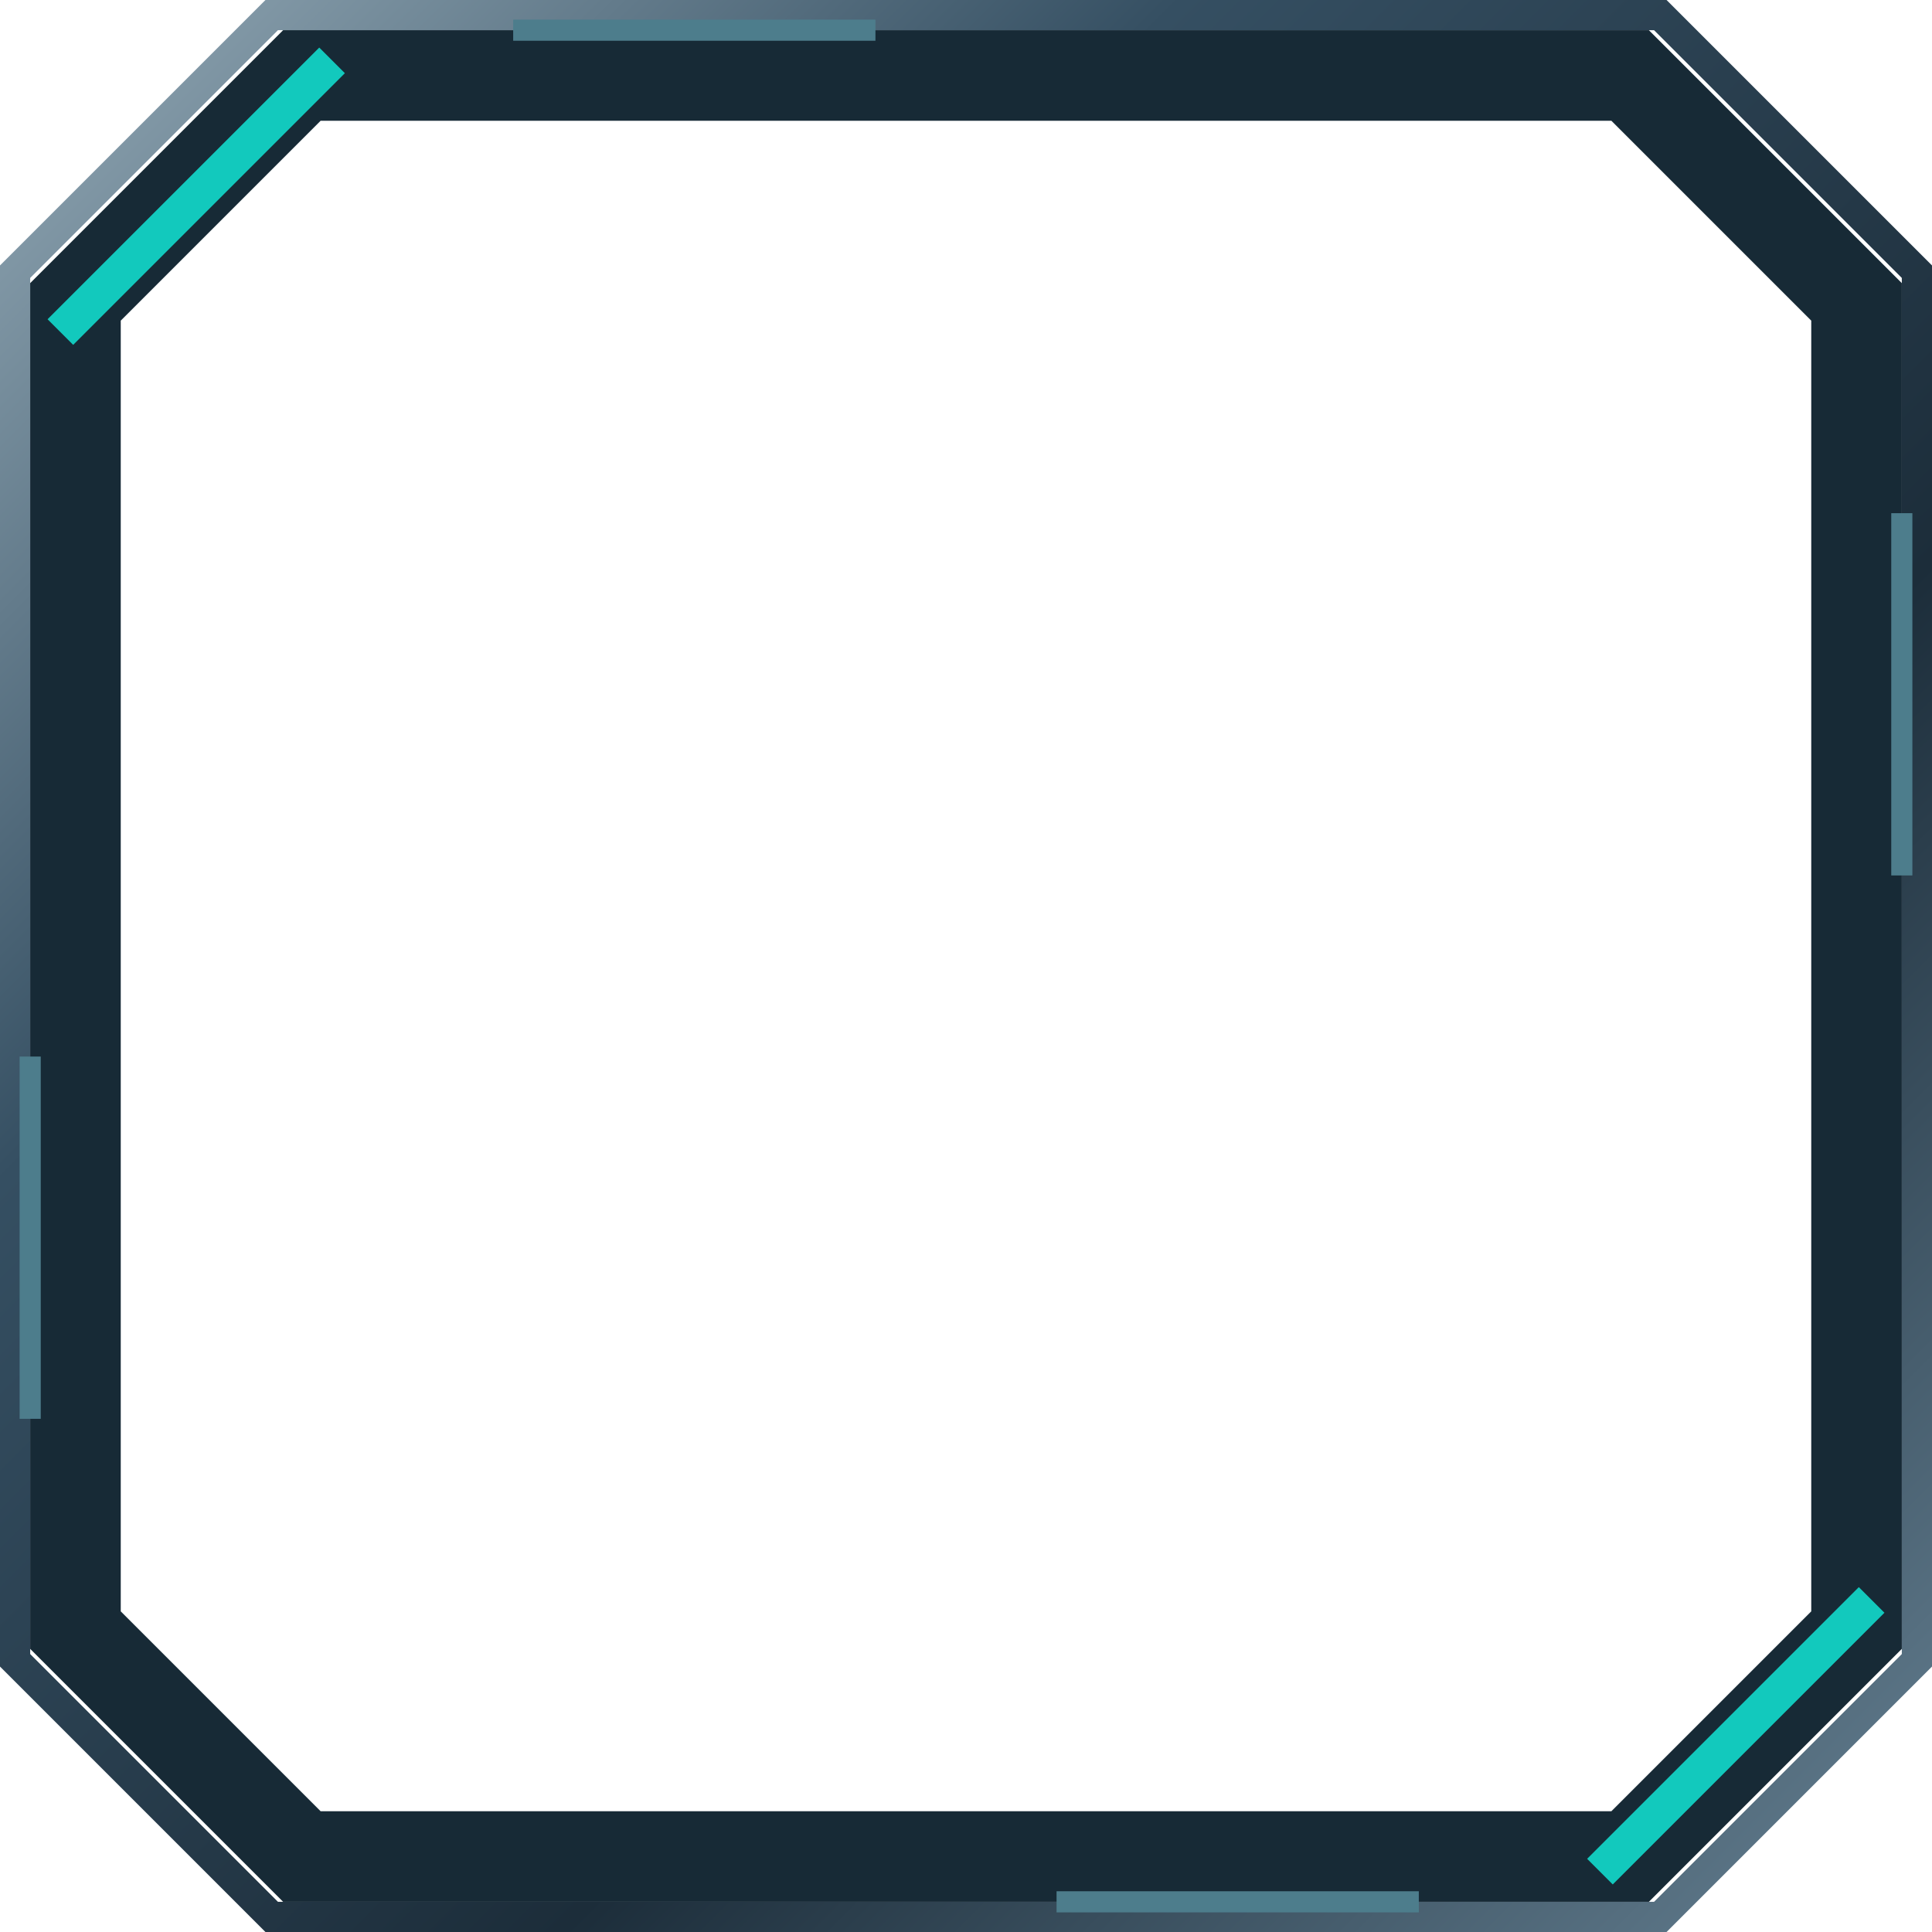
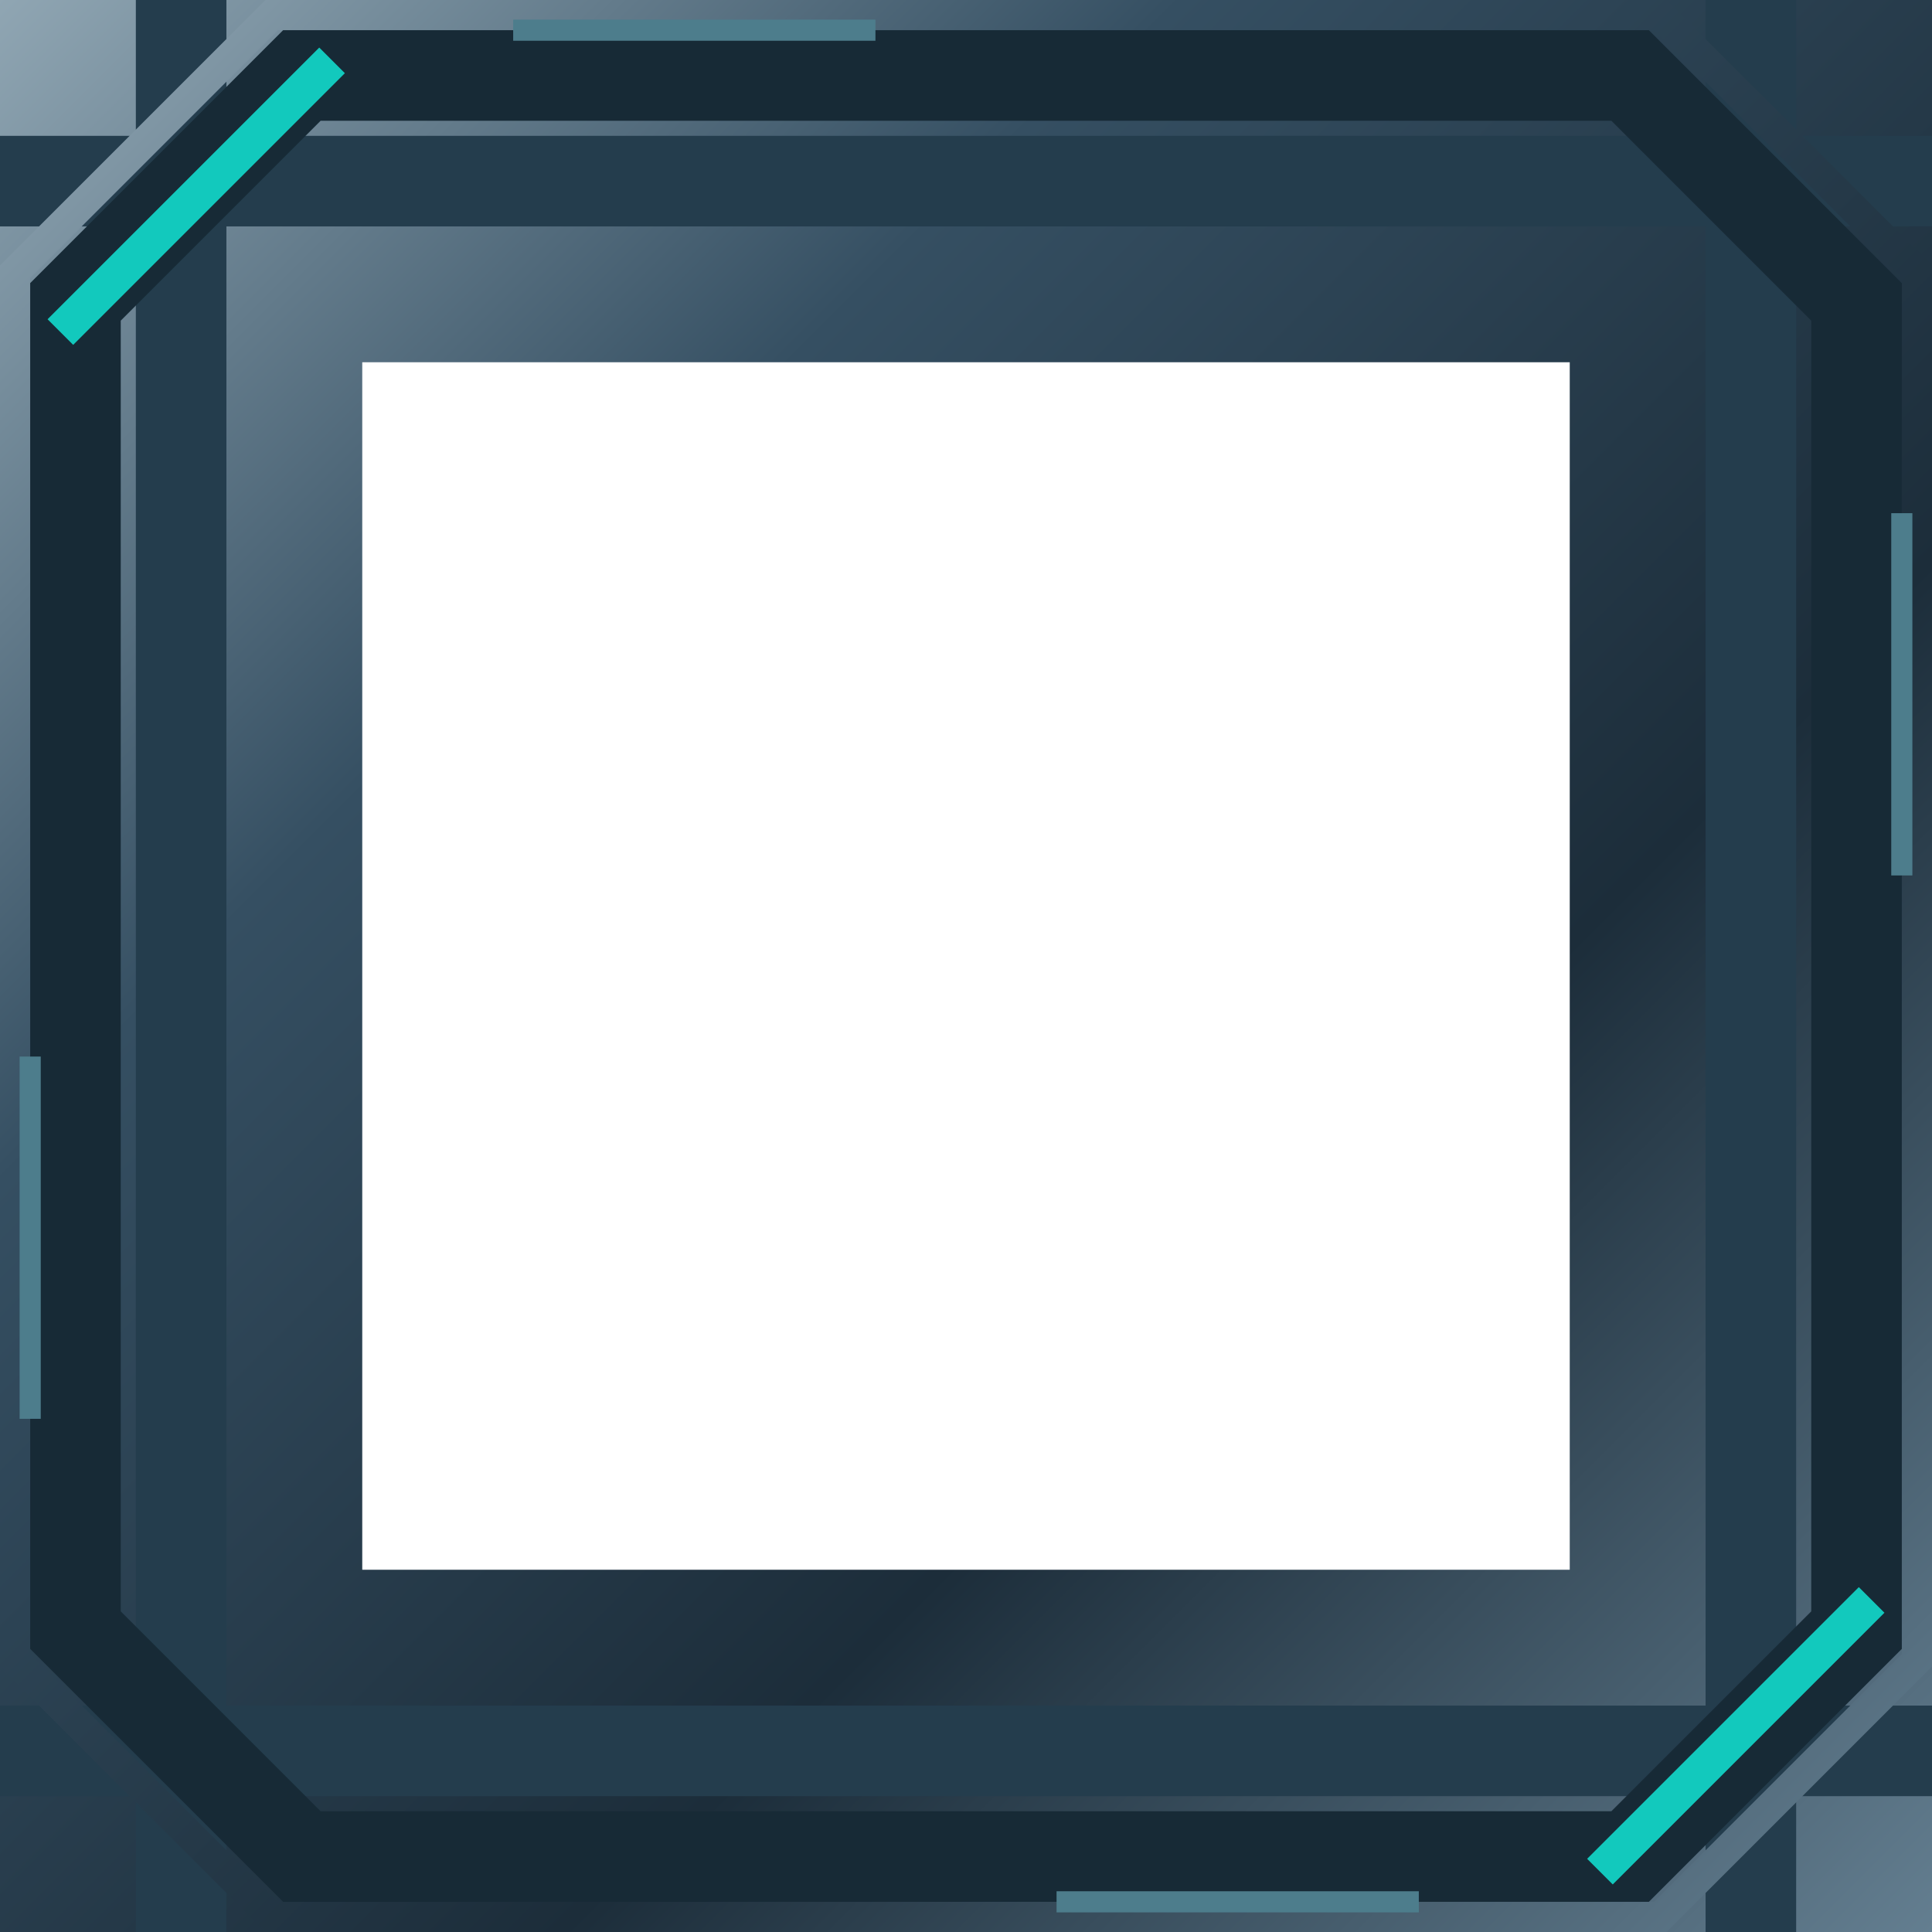
<svg xmlns="http://www.w3.org/2000/svg" width="64" height="64" viewBox="0 0 64 64" preserveAspectRatio="none">
  <defs>
    <linearGradient id="steel" x1="0" y1="0" x2="1" y2="1">
      <stop stop-color="#91a7b4" />
      <stop offset=".3" stop-color="#354f62" />
      <stop offset=".65" stop-color="#1c2d3a" />
      <stop offset="1" stop-color="#647f91" />
    </linearGradient>
  </defs>
+   <path d="M0 0h64v64H0ZM12 12v40h40V12Z" fill="url(#steel)" fill-rule="evenodd" />
+   <path d="M6 0v64m52-64v64M0 6h64M0 58h64" fill="none" stroke="#243d4d" stroke-width="3" />
  <path d="M9 .5h46l8.5 8.5v46L55 63.5H9L.5 55V9Z" fill="none" stroke="url(#steel)" />
  <path d="M10 2.5h44l7.5 7.5v44L54 61.5H10L2.5 54V10Z" fill="none" stroke="#172a36" stroke-width="3" />
  <path d="m2 11 9-9m42 60 9-9" fill="none" stroke="#12c9bd" stroke-width="1.2" />
  <path d="M17 1h12m6 62h12M1 35v12m62-30v12" stroke="#4d7d8c" stroke-width=".7" />
</svg>
